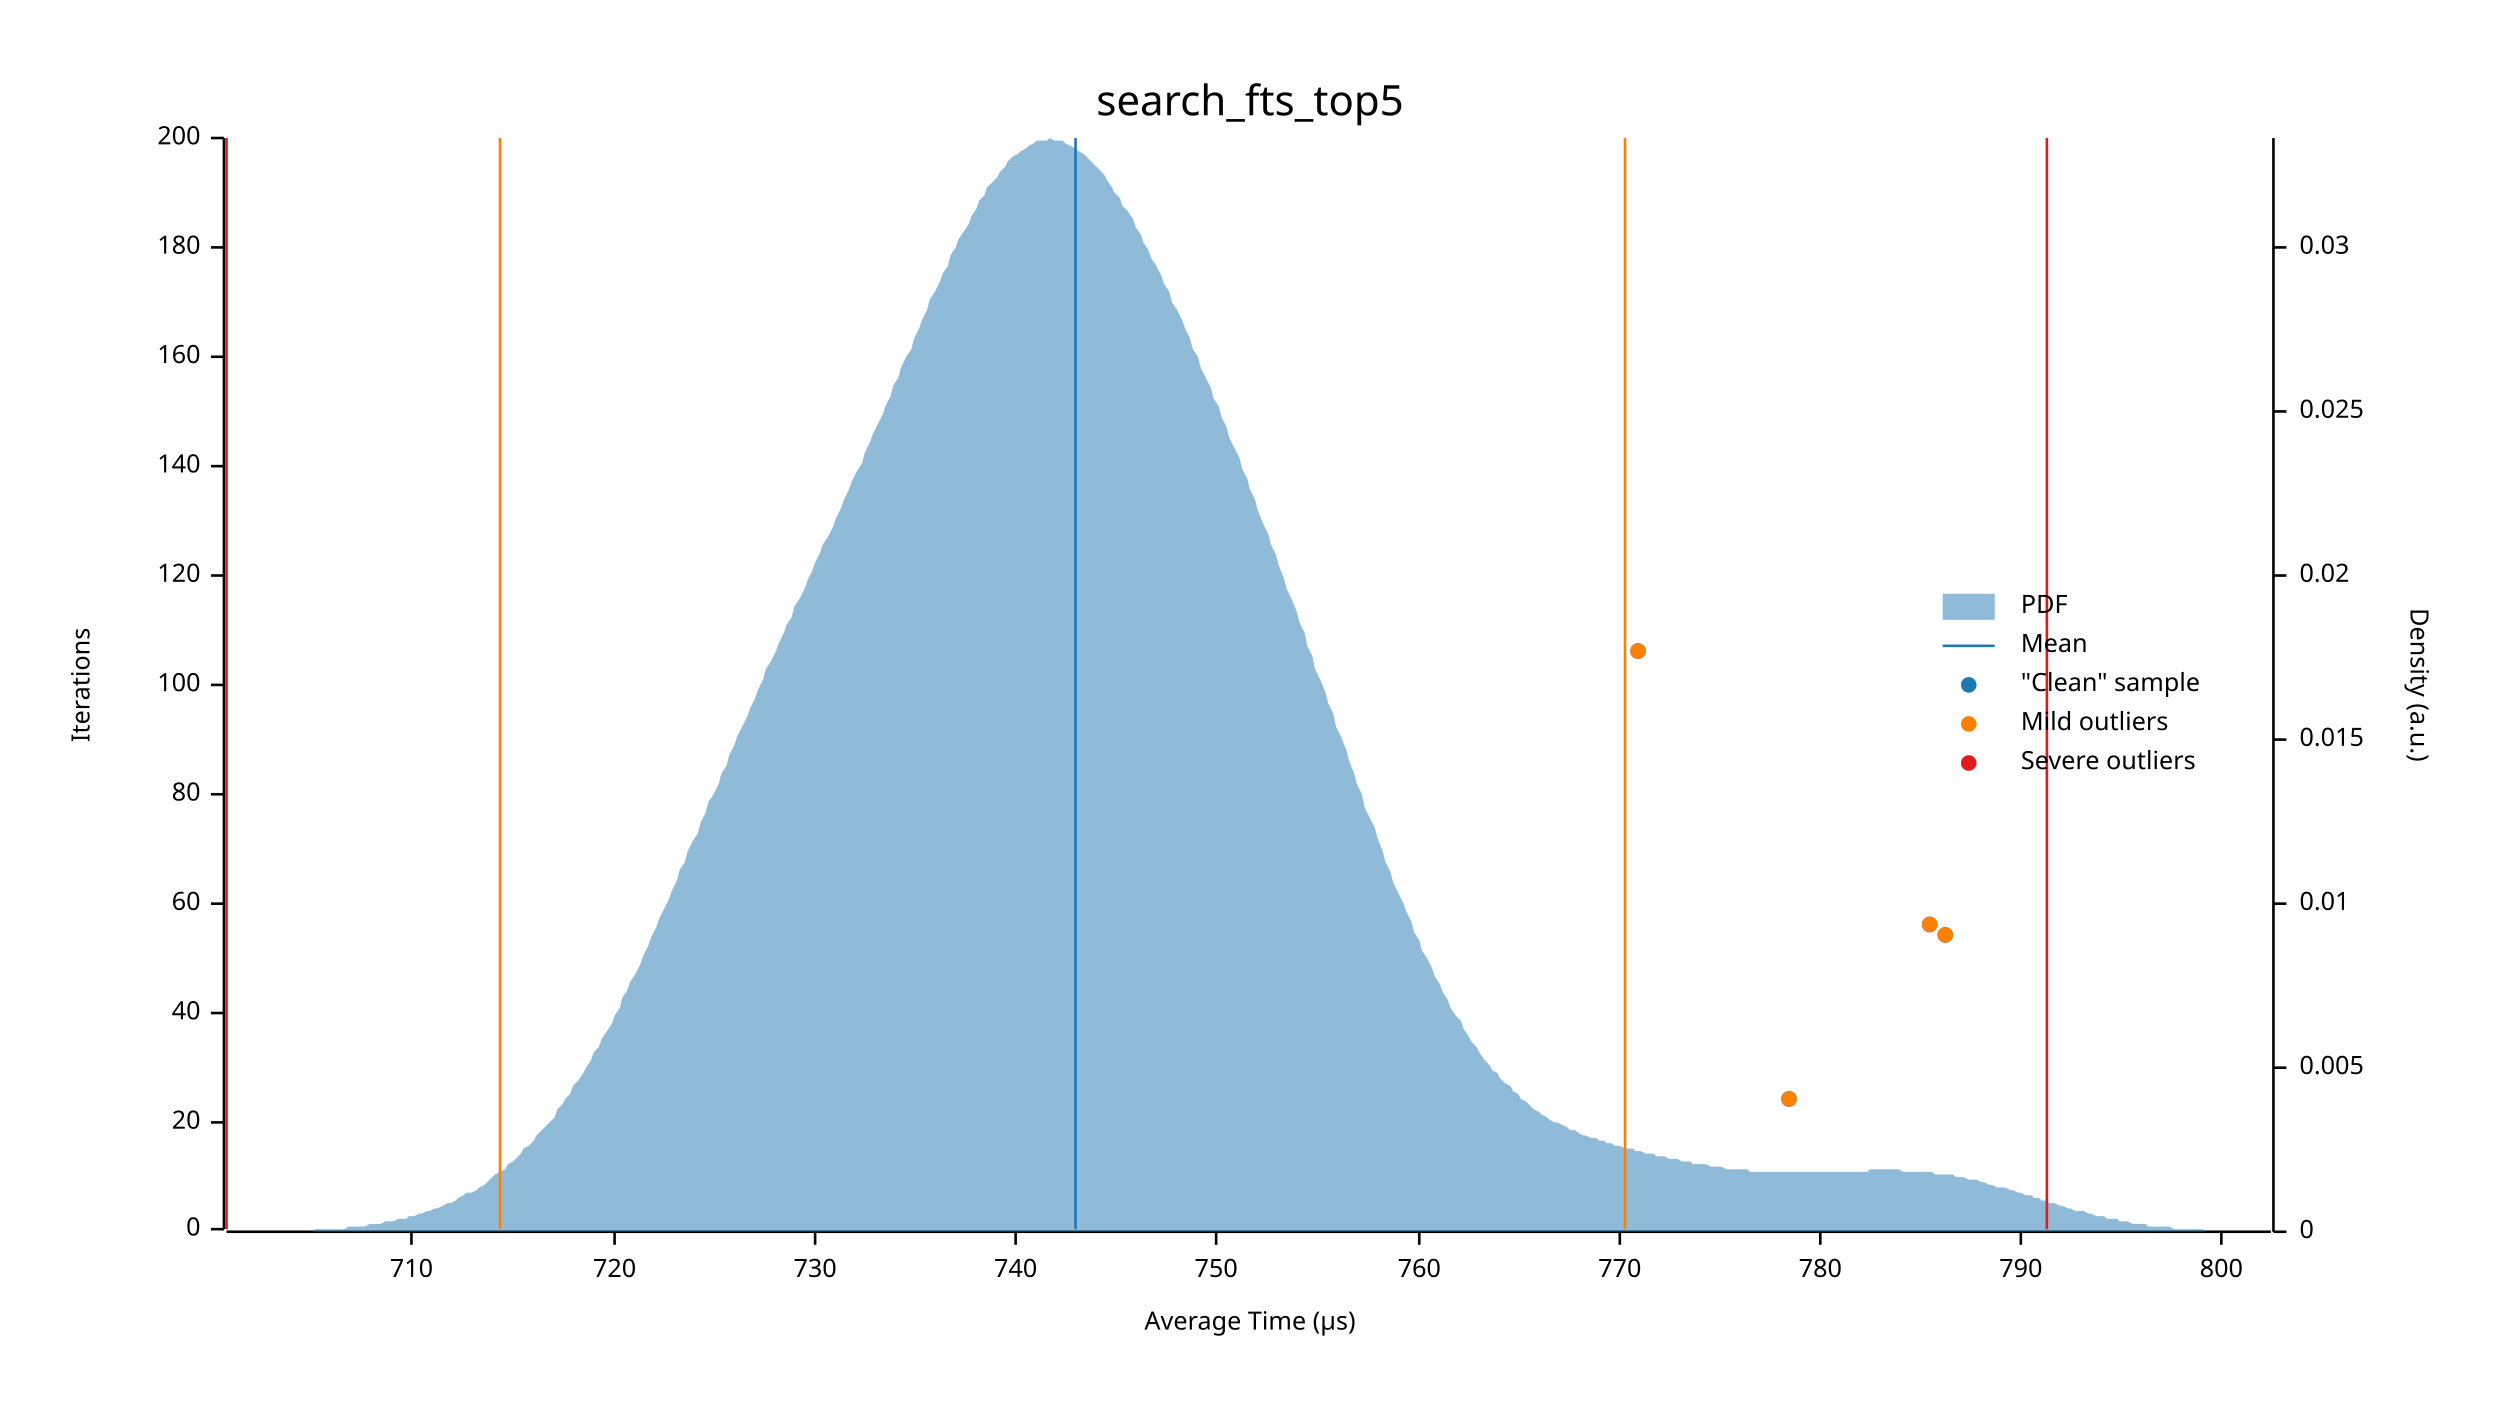
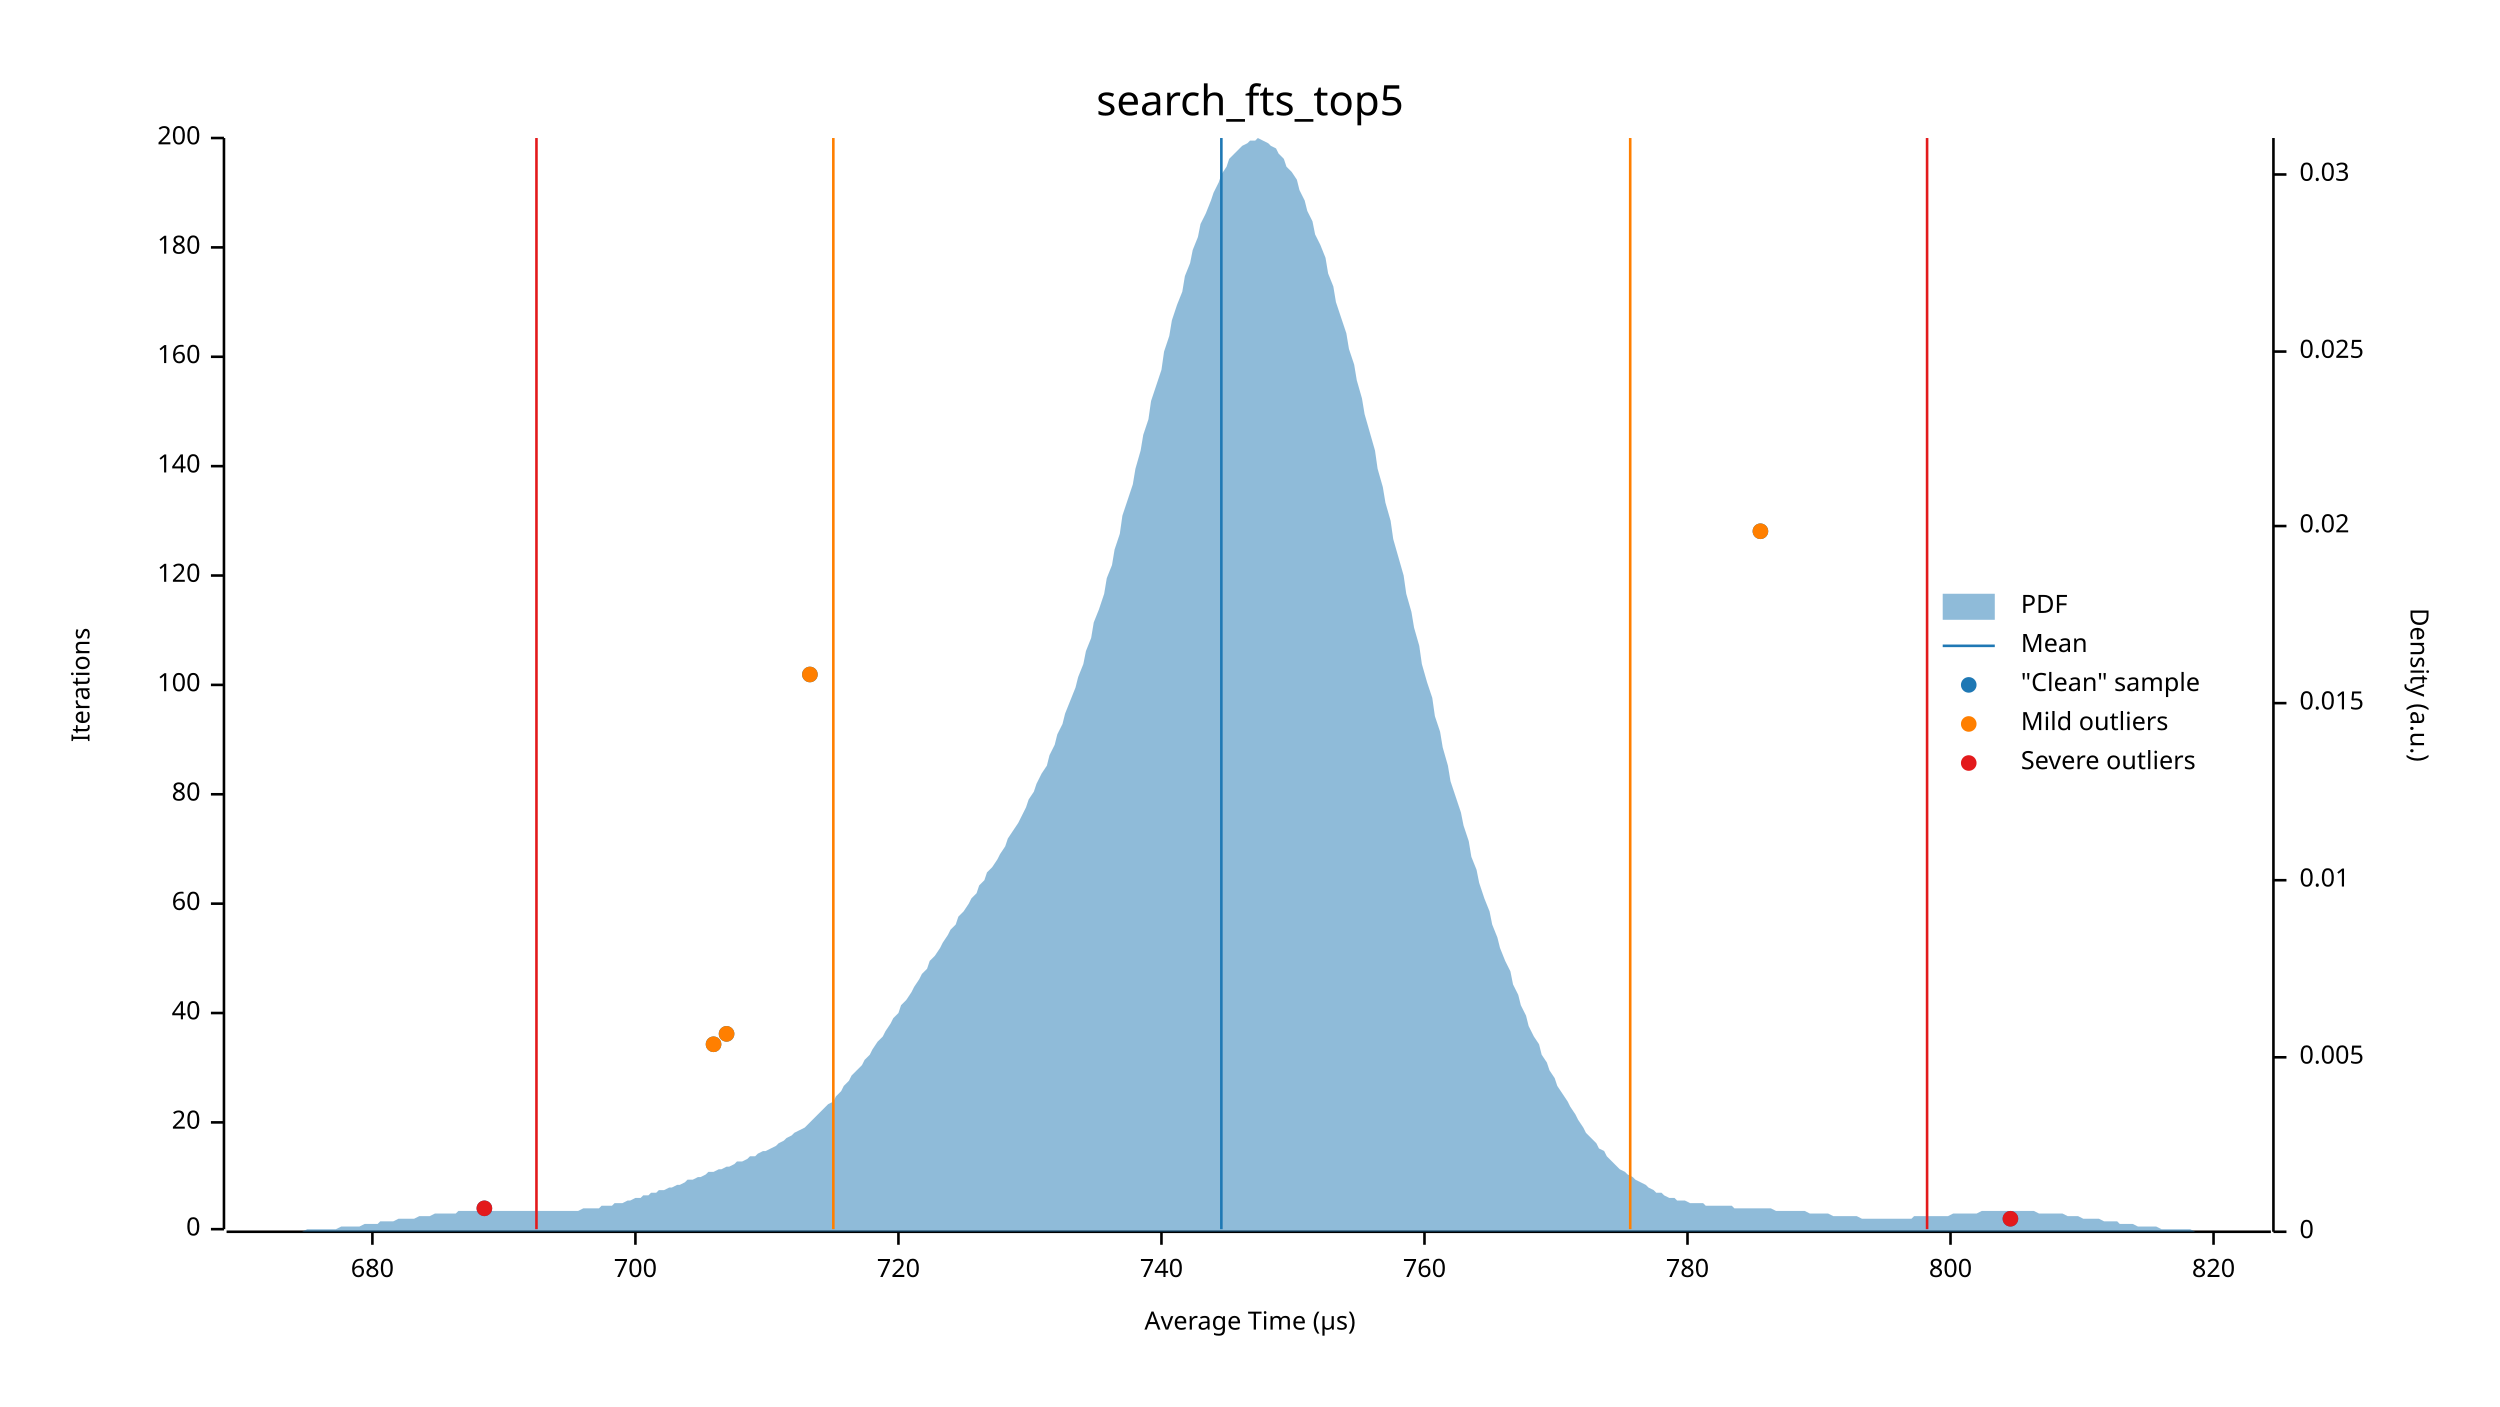
<svg xmlns="http://www.w3.org/2000/svg" width="960" height="540" viewBox="0 0 960 540">
  <text x="480" y="32" dy="0.76em" text-anchor="middle" font-family="sans-serif" font-size="16.129" opacity="1" fill="#000000">
search_fts_top5
</text>
  <text x="27" y="263" dy="0.76em" text-anchor="middle" font-family="sans-serif" font-size="9.677" opacity="1" fill="#000000" transform="rotate(270, 27, 263)">
Iterations
</text>
  <text x="480" y="513" dy="-0.5ex" text-anchor="middle" font-family="sans-serif" font-size="9.677" opacity="1" fill="#000000">
Average Time (µs)
</text>
  <polyline fill="none" opacity="1" stroke="#000000" stroke-width="1" points="86,53 86,472 " />
  <text x="77" y="472" dy="0.5ex" text-anchor="end" font-family="sans-serif" font-size="9.677" opacity="1" fill="#000000">
0
</text>
  <polyline fill="none" opacity="1" stroke="#000000" stroke-width="1" points="81,472 86,472 " />
  <text x="77" y="431" dy="0.5ex" text-anchor="end" font-family="sans-serif" font-size="9.677" opacity="1" fill="#000000">
20
</text>
  <polyline fill="none" opacity="1" stroke="#000000" stroke-width="1" points="81,431 86,431 " />
  <text x="77" y="389" dy="0.5ex" text-anchor="end" font-family="sans-serif" font-size="9.677" opacity="1" fill="#000000">
40
</text>
  <polyline fill="none" opacity="1" stroke="#000000" stroke-width="1" points="81,389 86,389 " />
  <text x="77" y="347" dy="0.5ex" text-anchor="end" font-family="sans-serif" font-size="9.677" opacity="1" fill="#000000">
60
</text>
  <polyline fill="none" opacity="1" stroke="#000000" stroke-width="1" points="81,347 86,347 " />
  <text x="77" y="305" dy="0.5ex" text-anchor="end" font-family="sans-serif" font-size="9.677" opacity="1" fill="#000000">
80
</text>
  <polyline fill="none" opacity="1" stroke="#000000" stroke-width="1" points="81,305 86,305 " />
  <text x="77" y="263" dy="0.5ex" text-anchor="end" font-family="sans-serif" font-size="9.677" opacity="1" fill="#000000">
100
</text>
  <polyline fill="none" opacity="1" stroke="#000000" stroke-width="1" points="81,263 86,263 " />
  <text x="77" y="221" dy="0.5ex" text-anchor="end" font-family="sans-serif" font-size="9.677" opacity="1" fill="#000000">
120
</text>
  <polyline fill="none" opacity="1" stroke="#000000" stroke-width="1" points="81,221 86,221 " />
  <text x="77" y="179" dy="0.5ex" text-anchor="end" font-family="sans-serif" font-size="9.677" opacity="1" fill="#000000">
140
</text>
  <polyline fill="none" opacity="1" stroke="#000000" stroke-width="1" points="81,179 86,179 " />
  <text x="77" y="137" dy="0.5ex" text-anchor="end" font-family="sans-serif" font-size="9.677" opacity="1" fill="#000000">
160
</text>
  <polyline fill="none" opacity="1" stroke="#000000" stroke-width="1" points="81,137 86,137 " />
  <text x="77" y="95" dy="0.5ex" text-anchor="end" font-family="sans-serif" font-size="9.677" opacity="1" fill="#000000">
180
</text>
  <polyline fill="none" opacity="1" stroke="#000000" stroke-width="1" points="81,95 86,95 " />
  <text x="77" y="53" dy="0.5ex" text-anchor="end" font-family="sans-serif" font-size="9.677" opacity="1" fill="#000000">
200
</text>
  <polyline fill="none" opacity="1" stroke="#000000" stroke-width="1" points="81,53 86,53 " />
  <polyline fill="none" opacity="1" stroke="#000000" stroke-width="1" points="87,473 872,473 " />
-   <text x="158" y="483" dy="0.76em" text-anchor="middle" font-family="sans-serif" font-size="9.677" opacity="1" fill="#000000">
- 710
+   <text x="143" y="483" dy="0.76em" text-anchor="middle" font-family="sans-serif" font-size="9.677" opacity="1" fill="#000000">
+ 680
</text>
-   <polyline fill="none" opacity="1" stroke="#000000" stroke-width="1" points="158,473 158,478 " />
-   <text x="236" y="483" dy="0.76em" text-anchor="middle" font-family="sans-serif" font-size="9.677" opacity="1" fill="#000000">
+   <polyline fill="none" opacity="1" stroke="#000000" stroke-width="1" points="143,473 143,478 " />
+   <text x="244" y="483" dy="0.76em" text-anchor="middle" font-family="sans-serif" font-size="9.677" opacity="1" fill="#000000">
+ 700
+ </text>
+   <polyline fill="none" opacity="1" stroke="#000000" stroke-width="1" points="244,473 244,478 " />
+   <text x="345" y="483" dy="0.76em" text-anchor="middle" font-family="sans-serif" font-size="9.677" opacity="1" fill="#000000">
720
</text>
-   <polyline fill="none" opacity="1" stroke="#000000" stroke-width="1" points="236,473 236,478 " />
-   <text x="313" y="483" dy="0.76em" text-anchor="middle" font-family="sans-serif" font-size="9.677" opacity="1" fill="#000000">
- 730
- </text>
-   <polyline fill="none" opacity="1" stroke="#000000" stroke-width="1" points="313,473 313,478 " />
-   <text x="390" y="483" dy="0.76em" text-anchor="middle" font-family="sans-serif" font-size="9.677" opacity="1" fill="#000000">
+   <polyline fill="none" opacity="1" stroke="#000000" stroke-width="1" points="345,473 345,478 " />
+   <text x="446" y="483" dy="0.76em" text-anchor="middle" font-family="sans-serif" font-size="9.677" opacity="1" fill="#000000">
740
</text>
-   <polyline fill="none" opacity="1" stroke="#000000" stroke-width="1" points="390,473 390,478 " />
-   <text x="467" y="483" dy="0.76em" text-anchor="middle" font-family="sans-serif" font-size="9.677" opacity="1" fill="#000000">
- 750
- </text>
-   <polyline fill="none" opacity="1" stroke="#000000" stroke-width="1" points="467,473 467,478 " />
-   <text x="545" y="483" dy="0.76em" text-anchor="middle" font-family="sans-serif" font-size="9.677" opacity="1" fill="#000000">
+   <polyline fill="none" opacity="1" stroke="#000000" stroke-width="1" points="446,473 446,478 " />
+   <text x="547" y="483" dy="0.76em" text-anchor="middle" font-family="sans-serif" font-size="9.677" opacity="1" fill="#000000">
760
</text>
-   <polyline fill="none" opacity="1" stroke="#000000" stroke-width="1" points="545,473 545,478 " />
-   <text x="622" y="483" dy="0.76em" text-anchor="middle" font-family="sans-serif" font-size="9.677" opacity="1" fill="#000000">
- 770
- </text>
-   <polyline fill="none" opacity="1" stroke="#000000" stroke-width="1" points="622,473 622,478 " />
-   <text x="699" y="483" dy="0.76em" text-anchor="middle" font-family="sans-serif" font-size="9.677" opacity="1" fill="#000000">
+   <polyline fill="none" opacity="1" stroke="#000000" stroke-width="1" points="547,473 547,478 " />
+   <text x="648" y="483" dy="0.76em" text-anchor="middle" font-family="sans-serif" font-size="9.677" opacity="1" fill="#000000">
780
</text>
-   <polyline fill="none" opacity="1" stroke="#000000" stroke-width="1" points="699,473 699,478 " />
-   <text x="776" y="483" dy="0.76em" text-anchor="middle" font-family="sans-serif" font-size="9.677" opacity="1" fill="#000000">
- 790
- </text>
-   <polyline fill="none" opacity="1" stroke="#000000" stroke-width="1" points="776,473 776,478 " />
-   <text x="853" y="483" dy="0.76em" text-anchor="middle" font-family="sans-serif" font-size="9.677" opacity="1" fill="#000000">
+   <polyline fill="none" opacity="1" stroke="#000000" stroke-width="1" points="648,473 648,478 " />
+   <text x="749" y="483" dy="0.76em" text-anchor="middle" font-family="sans-serif" font-size="9.677" opacity="1" fill="#000000">
800
</text>
-   <polyline fill="none" opacity="1" stroke="#000000" stroke-width="1" points="853,473 853,478 " />
+   <polyline fill="none" opacity="1" stroke="#000000" stroke-width="1" points="749,473 749,478 " />
+   <text x="850" y="483" dy="0.76em" text-anchor="middle" font-family="sans-serif" font-size="9.677" opacity="1" fill="#000000">
+ 820
+ </text>
+   <polyline fill="none" opacity="1" stroke="#000000" stroke-width="1" points="850,473 850,478 " />
  <text x="933" y="263" dy="0.76em" text-anchor="middle" font-family="sans-serif" font-size="9.677" opacity="1" fill="#000000" transform="rotate(90, 933, 263)">
Density (a.u.)
</text>
  <polyline fill="none" opacity="1" stroke="#000000" stroke-width="1" points="873,53 873,473 " />
  <text x="883" y="473" dy="0.5ex" text-anchor="start" font-family="sans-serif" font-size="9.677" opacity="1" fill="#000000">
0
</text>
  <polyline fill="none" opacity="1" stroke="#000000" stroke-width="1" points="873,473 878,473 " />
-   <text x="883" y="410" dy="0.5ex" text-anchor="start" font-family="sans-serif" font-size="9.677" opacity="1" fill="#000000">
+   <text x="883" y="406" dy="0.5ex" text-anchor="start" font-family="sans-serif" font-size="9.677" opacity="1" fill="#000000">
0.005
</text>
-   <polyline fill="none" opacity="1" stroke="#000000" stroke-width="1" points="873,410 878,410 " />
-   <text x="883" y="347" dy="0.5ex" text-anchor="start" font-family="sans-serif" font-size="9.677" opacity="1" fill="#000000">
+   <polyline fill="none" opacity="1" stroke="#000000" stroke-width="1" points="873,406 878,406 " />
+   <text x="883" y="338" dy="0.5ex" text-anchor="start" font-family="sans-serif" font-size="9.677" opacity="1" fill="#000000">
0.01
</text>
-   <polyline fill="none" opacity="1" stroke="#000000" stroke-width="1" points="873,347 878,347 " />
-   <text x="883" y="284" dy="0.5ex" text-anchor="start" font-family="sans-serif" font-size="9.677" opacity="1" fill="#000000">
+   <polyline fill="none" opacity="1" stroke="#000000" stroke-width="1" points="873,338 878,338 " />
+   <text x="883" y="270" dy="0.5ex" text-anchor="start" font-family="sans-serif" font-size="9.677" opacity="1" fill="#000000">
0.015
</text>
-   <polyline fill="none" opacity="1" stroke="#000000" stroke-width="1" points="873,284 878,284 " />
-   <text x="883" y="221" dy="0.5ex" text-anchor="start" font-family="sans-serif" font-size="9.677" opacity="1" fill="#000000">
+   <polyline fill="none" opacity="1" stroke="#000000" stroke-width="1" points="873,270 878,270 " />
+   <text x="883" y="202" dy="0.5ex" text-anchor="start" font-family="sans-serif" font-size="9.677" opacity="1" fill="#000000">
0.02
</text>
-   <polyline fill="none" opacity="1" stroke="#000000" stroke-width="1" points="873,221 878,221 " />
-   <text x="883" y="158" dy="0.5ex" text-anchor="start" font-family="sans-serif" font-size="9.677" opacity="1" fill="#000000">
+   <polyline fill="none" opacity="1" stroke="#000000" stroke-width="1" points="873,202 878,202 " />
+   <text x="883" y="135" dy="0.5ex" text-anchor="start" font-family="sans-serif" font-size="9.677" opacity="1" fill="#000000">
0.025
</text>
-   <polyline fill="none" opacity="1" stroke="#000000" stroke-width="1" points="873,158 878,158 " />
-   <text x="883" y="95" dy="0.5ex" text-anchor="start" font-family="sans-serif" font-size="9.677" opacity="1" fill="#000000">
+   <polyline fill="none" opacity="1" stroke="#000000" stroke-width="1" points="873,135 878,135 " />
+   <text x="883" y="67" dy="0.5ex" text-anchor="start" font-family="sans-serif" font-size="9.677" opacity="1" fill="#000000">
0.03
</text>
-   <polyline fill="none" opacity="1" stroke="#000000" stroke-width="1" points="873,95 878,95 " />
-   <polygon opacity="0.5" fill="#1F78B4" points="87,473 88,473 90,473 91,473 93,473 94,473 96,473 98,473 99,473 101,473 102,473 104,473 105,473 107,473 109,473 110,473 112,473 113,473 115,473 116,473 118,473 120,473 121,472 123,472 124,472 126,472 127,472 129,472 131,472 132,472 134,471 135,471 137,471 138,471 140,471 142,470 143,470 145,470 146,470 148,469 150,469 151,469 153,468 154,468 156,468 157,467 159,467 161,466 162,466 164,465 165,465 167,464 168,464 170,463 172,462 173,462 175,461 176,460 178,459 179,458 181,458 183,457 184,456 186,455 187,454 189,452 190,451 192,450 194,449 195,447 197,446 198,445 200,443 201,441 203,440 205,438 206,436 208,434 209,433 211,431 213,429 214,426 216,424 217,422 219,420 220,417 222,415 224,412 225,410 227,407 228,404 230,402 231,399 233,396 235,393 236,390 238,387 239,383 241,380 242,377 244,374 246,370 247,367 249,363 250,360 252,356 253,353 255,349 257,345 258,342 260,338 261,334 263,331 264,327 266,323 268,320 269,316 271,312 272,308 274,305 276,301 277,297 279,294 280,290 282,286 283,283 285,279 287,275 288,272 290,268 291,265 293,261 294,257 296,254 298,250 299,247 301,243 302,240 304,237 305,233 307,230 309,226 310,223 312,219 313,216 315,212 316,209 318,206 320,202 321,199 323,195 324,192 326,188 327,185 329,181 331,178 332,174 334,170 335,167 337,163 339,159 340,156 342,152 343,148 345,145 346,141 348,137 350,134 351,130 353,126 354,123 356,119 357,115 359,112 361,108 362,105 364,102 365,98 367,95 368,92 370,89 372,86 373,83 375,80 376,77 378,75 379,72 381,70 383,68 384,66 386,64 387,62 389,60 391,59 392,58 394,57 395,56 397,55 398,54 400,54 402,54 403,53 405,54 406,54 408,54 409,55 411,56 413,57 414,58 416,59 417,60 419,62 420,63 422,65 424,67 425,69 427,72 428,74 430,76 431,79 433,81 435,84 436,87 438,90 439,93 441,96 442,99 444,102 446,106 447,109 449,112 450,116 452,119 454,123 455,126 457,130 458,134 460,137 461,141 463,145 465,149 466,153 468,156 469,160 471,164 472,168 474,172 476,176 477,180 479,184 480,188 482,192 483,196 485,201 487,205 488,209 490,213 491,217 493,222 494,226 496,230 498,235 499,239 501,243 502,248 504,252 505,257 507,261 509,266 510,270 512,274 513,279 515,283 517,288 518,292 520,297 521,301 523,305 524,310 526,314 528,318 529,322 531,327 532,331 534,335 535,339 537,343 539,347 540,350 542,354 543,358 545,361 546,365 548,368 550,372 551,375 553,378 554,381 556,384 557,387 559,390 561,392 562,395 564,398 565,400 567,402 568,404 570,407 572,409 573,411 575,412 576,414 578,416 580,417 581,419 583,420 584,422 586,423 587,424 589,426 591,427 592,428 594,429 595,430 597,431 598,431 600,432 602,433 603,434 605,434 606,435 608,436 609,436 611,437 613,437 614,438 616,438 617,439 619,439 620,440 622,440 624,441 625,441 627,441 628,442 630,442 632,443 633,443 635,443 636,444 638,444 639,444 641,445 643,445 644,445 646,446 647,446 649,446 650,447 652,447 654,447 655,447 657,448 658,448 660,448 661,448 663,449 665,449 666,449 668,449 669,449 671,449 672,450 674,450 676,450 677,450 679,450 680,450 682,450 683,450 685,450 687,450 688,450 690,450 691,450 693,450 695,450 696,450 698,450 699,450 701,450 702,450 704,450 706,450 707,450 709,450 710,450 712,450 713,450 715,450 717,450 718,449 720,449 721,449 723,449 724,449 726,449 728,449 729,449 731,450 732,450 734,450 735,450 737,450 739,450 740,450 742,450 743,451 745,451 746,451 748,451 750,451 751,452 753,452 754,452 756,453 758,453 759,453 761,454 762,454 764,455 765,455 767,456 769,456 770,456 772,457 773,457 775,458 776,458 778,459 780,459 781,460 783,460 784,461 786,461 787,462 789,462 791,463 792,463 794,464 795,464 797,465 798,465 800,465 802,466 803,466 805,467 806,467 808,467 809,468 811,468 813,468 814,469 816,469 817,469 819,470 821,470 822,470 824,470 825,471 827,471 828,471 830,471 832,471 833,471 835,472 836,472 838,472 839,472 841,472 843,472 844,472 846,472 847,473 849,473 850,473 852,473 854,473 855,473 857,473 858,473 860,473 861,473 863,473 865,473 866,473 868,473 869,473 871,473 873,473 873,473 87,473 " />
-   <polyline fill="none" opacity="1" stroke="#1F78B4" stroke-width="1" points="413,472 413,53 " />
-   <polyline fill="none" opacity="1" stroke="#FF7F00" stroke-width="1" points="192,472 192,53 " />
-   <polyline fill="none" opacity="1" stroke="#FF7F00" stroke-width="1" points="624,472 624,53 " />
-   <polyline fill="none" opacity="1" stroke="#E31A1C" stroke-width="1" points="87,472 87,53 " />
-   <polyline fill="none" opacity="1" stroke="#E31A1C" stroke-width="1" points="786,472 786,53 " />
-   <circle cx="687" cy="422" r="3" opacity="1" fill="#1F78B4" stroke="none" stroke-width="1" />
-   <circle cx="747" cy="359" r="3" opacity="1" fill="#1F78B4" stroke="none" stroke-width="1" />
-   <circle cx="741" cy="355" r="3" opacity="1" fill="#1F78B4" stroke="none" stroke-width="1" />
-   <circle cx="629" cy="250" r="3" opacity="1" fill="#1F78B4" stroke="none" stroke-width="1" />
-   <circle cx="687" cy="422" r="3" opacity="1" fill="#FF7F00" stroke="none" stroke-width="1" />
-   <circle cx="747" cy="359" r="3" opacity="1" fill="#FF7F00" stroke="none" stroke-width="1" />
-   <circle cx="741" cy="355" r="3" opacity="1" fill="#FF7F00" stroke="none" stroke-width="1" />
-   <circle cx="629" cy="250" r="3" opacity="1" fill="#FF7F00" stroke="none" stroke-width="1" />
+   <polyline fill="none" opacity="1" stroke="#000000" stroke-width="1" points="873,67 878,67 " />
+   <polygon opacity="0.5" fill="#1F78B4" points="87,473 88,473 90,473 91,473 93,473 94,473 96,473 98,473 99,473 101,473 102,473 104,473 105,473 107,473 109,473 110,473 112,473 113,473 115,473 116,473 118,472 120,472 121,472 123,472 124,472 126,472 127,472 129,472 131,471 132,471 134,471 135,471 137,471 138,471 140,470 142,470 143,470 145,470 146,469 148,469 150,469 151,469 153,468 154,468 156,468 157,468 159,468 161,467 162,467 164,467 165,467 167,466 168,466 170,466 172,466 173,466 175,466 176,465 178,465 179,465 181,465 183,465 184,465 186,465 187,465 189,465 190,465 192,465 194,465 195,465 197,465 198,465 200,465 201,465 203,465 205,465 206,465 208,465 209,465 211,465 213,465 214,465 216,465 217,465 219,465 220,465 222,465 224,464 225,464 227,464 228,464 230,464 231,463 233,463 235,463 236,462 238,462 239,462 241,461 242,461 244,460 246,460 247,459 249,459 250,458 252,458 253,457 255,457 257,456 258,456 260,455 261,455 263,454 264,453 266,453 268,452 269,452 271,451 272,450 274,450 276,449 277,449 279,448 280,448 282,447 283,446 285,446 287,445 288,444 290,444 291,443 293,442 294,442 296,441 298,440 299,439 301,438 302,437 304,436 305,435 307,434 309,433 310,432 312,430 313,429 315,427 316,426 318,424 320,423 321,421 323,419 324,417 326,415 327,413 329,411 331,409 332,407 334,405 335,403 337,400 339,398 340,396 342,393 343,391 345,389 346,386 348,384 350,381 351,379 353,376 354,374 356,372 357,369 359,367 361,364 362,362 364,359 365,357 367,355 368,352 370,350 372,347 373,345 375,343 376,340 378,338 379,335 381,333 383,330 384,328 386,325 387,322 389,319 391,316 392,314 394,310 395,307 397,304 398,301 400,297 402,294 403,290 405,286 406,282 408,278 409,274 411,269 413,264 414,260 416,255 417,250 419,245 420,239 422,234 424,228 425,222 427,217 428,211 430,205 431,198 433,192 435,186 436,180 438,173 439,167 441,161 442,154 444,148 446,142 447,135 449,129 450,123 452,117 454,112 455,106 457,101 458,96 460,91 461,86 463,82 465,77 466,74 468,70 469,67 471,64 472,61 474,59 476,57 477,56 479,55 480,54 482,54 483,53 485,54 487,55 488,56 490,57 491,59 493,61 494,64 496,66 498,69 499,73 501,77 502,81 504,85 505,90 507,94 509,99 510,105 512,110 513,116 515,122 517,128 518,134 520,140 521,146 523,153 524,159 526,166 528,173 529,180 531,187 532,193 534,200 535,207 537,214 539,221 540,228 542,235 543,241 545,248 546,255 548,262 550,268 551,275 553,281 554,287 556,294 557,300 559,306 561,312 562,317 564,323 565,329 567,334 568,339 570,345 572,350 573,355 575,360 576,364 578,369 580,373 581,378 583,382 584,386 586,390 587,394 589,398 591,401 592,405 594,408 595,411 597,414 598,417 600,420 602,423 603,425 605,428 606,430 608,433 609,435 611,437 613,439 614,441 616,442 617,444 619,446 620,447 622,449 624,450 625,451 627,452 628,453 630,454 632,455 633,456 635,457 636,458 638,458 639,459 641,460 643,460 644,461 646,461 647,461 649,462 650,462 652,462 654,462 655,463 657,463 658,463 660,463 661,463 663,463 665,463 666,464 668,464 669,464 671,464 672,464 674,464 676,464 677,464 679,464 680,464 682,465 683,465 685,465 687,465 688,465 690,465 691,465 693,465 695,466 696,466 698,466 699,466 701,466 702,466 704,467 706,467 707,467 709,467 710,467 712,467 713,467 715,468 717,468 718,468 720,468 721,468 723,468 724,468 726,468 728,468 729,468 731,468 732,468 734,468 735,467 737,467 739,467 740,467 742,467 743,467 745,467 746,467 748,467 750,466 751,466 753,466 754,466 756,466 758,466 759,466 761,465 762,465 764,465 765,465 767,465 769,465 770,465 772,465 773,465 775,465 776,465 778,465 780,465 781,465 783,466 784,466 786,466 787,466 789,466 791,466 792,466 794,467 795,467 797,467 798,467 800,468 802,468 803,468 805,468 806,468 808,469 809,469 811,469 813,469 814,470 816,470 817,470 819,470 821,471 822,471 824,471 825,471 827,471 828,471 830,472 832,472 833,472 835,472 836,472 838,472 839,472 841,472 843,473 844,473 846,473 847,473 849,473 850,473 852,473 854,473 855,473 857,473 858,473 860,473 861,473 863,473 865,473 866,473 868,473 869,473 871,473 873,473 873,473 87,473 " />
+   <polyline fill="none" opacity="1" stroke="#1F78B4" stroke-width="1" points="469,472 469,53 " />
+   <polyline fill="none" opacity="1" stroke="#FF7F00" stroke-width="1" points="320,472 320,53 " />
+   <polyline fill="none" opacity="1" stroke="#FF7F00" stroke-width="1" points="626,472 626,53 " />
+   <polyline fill="none" opacity="1" stroke="#E31A1C" stroke-width="1" points="206,472 206,53 " />
+   <polyline fill="none" opacity="1" stroke="#E31A1C" stroke-width="1" points="740,472 740,53 " />
+   <circle cx="772" cy="468" r="3" opacity="1" fill="#1F78B4" stroke="none" stroke-width="1" />
+   <circle cx="186" cy="464" r="3" opacity="1" fill="#1F78B4" stroke="none" stroke-width="1" />
+   <circle cx="274" cy="401" r="3" opacity="1" fill="#1F78B4" stroke="none" stroke-width="1" />
+   <circle cx="279" cy="397" r="3" opacity="1" fill="#1F78B4" stroke="none" stroke-width="1" />
+   <circle cx="311" cy="259" r="3" opacity="1" fill="#1F78B4" stroke="none" stroke-width="1" />
+   <circle cx="676" cy="204" r="3" opacity="1" fill="#1F78B4" stroke="none" stroke-width="1" />
+   <circle cx="274" cy="401" r="3" opacity="1" fill="#FF7F00" stroke="none" stroke-width="1" />
+   <circle cx="279" cy="397" r="3" opacity="1" fill="#FF7F00" stroke="none" stroke-width="1" />
+   <circle cx="311" cy="259" r="3" opacity="1" fill="#FF7F00" stroke="none" stroke-width="1" />
+   <circle cx="676" cy="204" r="3" opacity="1" fill="#FF7F00" stroke="none" stroke-width="1" />
+   <circle cx="772" cy="468" r="3" opacity="1" fill="#E31A1C" stroke="none" stroke-width="1" />
+   <circle cx="186" cy="464" r="3" opacity="1" fill="#E31A1C" stroke="none" stroke-width="1" />
  <text x="776" y="228" dy="0.76em" text-anchor="start" font-family="sans-serif" font-size="9.677" opacity="1" fill="#000000">
PDF
</text>
  <text x="776" y="243" dy="0.76em" text-anchor="start" font-family="sans-serif" font-size="9.677" opacity="1" fill="#000000">
Mean
</text>
  <text x="776" y="258" dy="0.76em" text-anchor="start" font-family="sans-serif" font-size="9.677" opacity="1" fill="#000000">
"Clean" sample
</text>
  <text x="776" y="273" dy="0.76em" text-anchor="start" font-family="sans-serif" font-size="9.677" opacity="1" fill="#000000">
Mild outliers
</text>
  <text x="776" y="288" dy="0.76em" text-anchor="start" font-family="sans-serif" font-size="9.677" opacity="1" fill="#000000">
Severe outliers
</text>
  <rect x="746" y="228" width="20" height="10" opacity="0.5" fill="#1F78B4" stroke="none" />
  <polyline fill="none" opacity="1" stroke="#1F78B4" stroke-width="1" points="746,248 766,248 " />
  <circle cx="756" cy="263" r="3" opacity="1" fill="#1F78B4" stroke="none" stroke-width="1" />
  <circle cx="756" cy="278" r="3" opacity="1" fill="#FF7F00" stroke="none" stroke-width="1" />
  <circle cx="756" cy="293" r="3" opacity="1" fill="#E31A1C" stroke="none" stroke-width="1" />
</svg>
